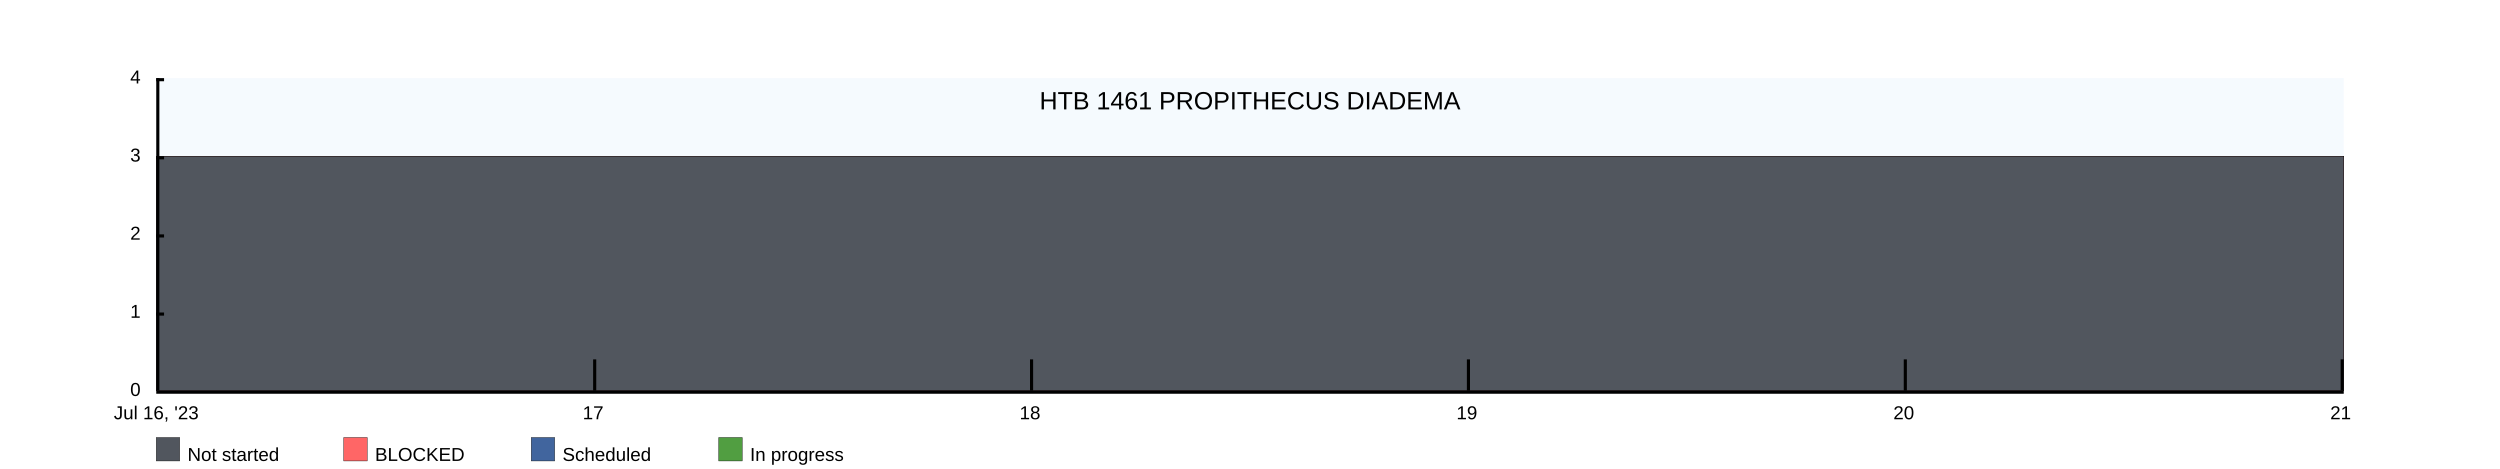
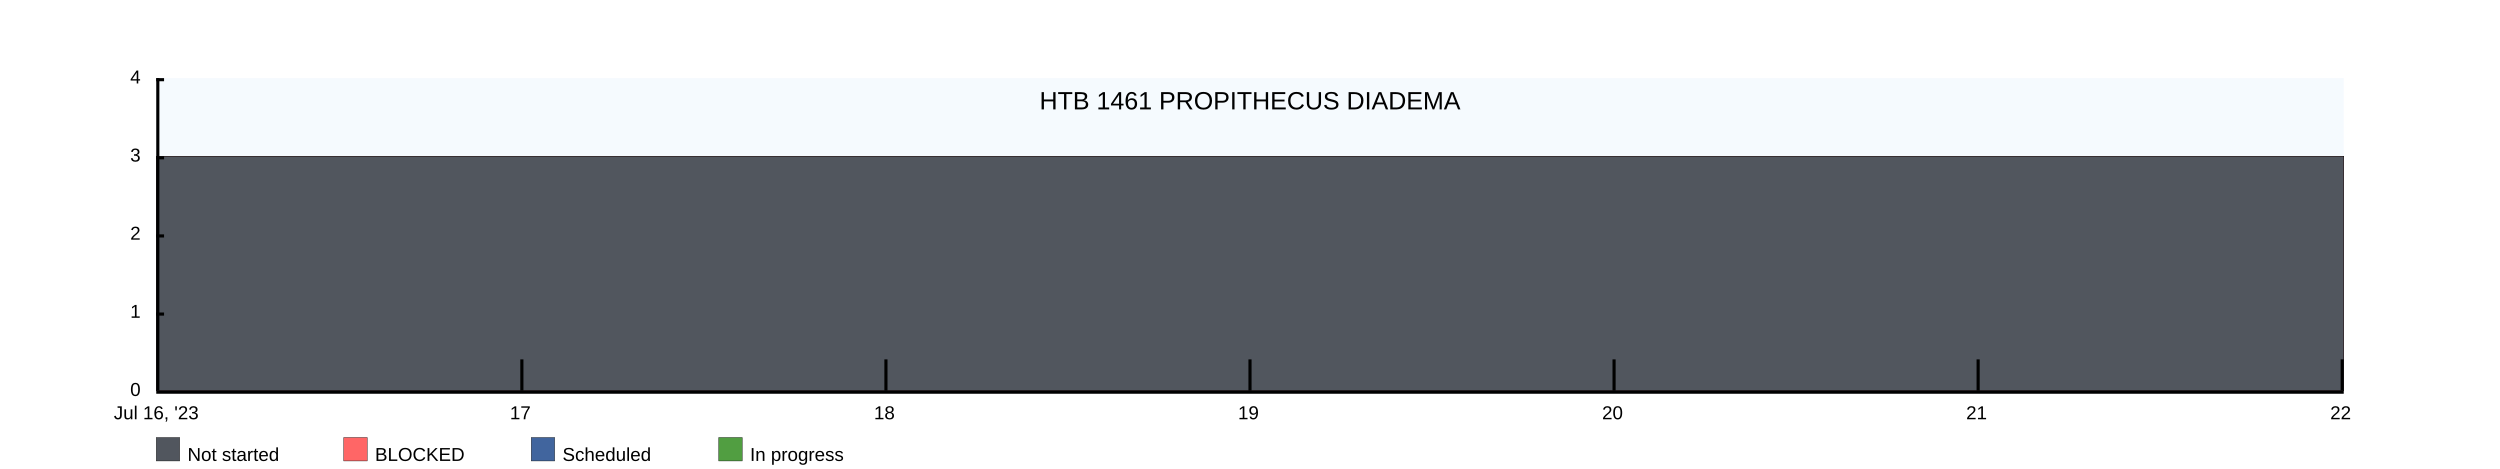
<svg xmlns="http://www.w3.org/2000/svg" width="1600" height="300">
  <rect x="100" y="50" width="1400" height="200" fill="rgba(221, 239, 250, .3)" />
  <clipPath id="theGraph">
    <rect x="100" y="50" width="1400" height="200" fill="black" />
  </clipPath>
  <rect x="100" y="280" width="15" height="15" fill="#51565E" stroke="black" stroke-width="0.25" />
  <text x="120" y="295" font-family="Arial" font-size="12" fill="black">Not started</text>
  <rect x="220" y="280" width="15" height="15" fill="#FF6666" stroke="black" stroke-width="0.25" />
  <text x="240" y="295" font-family="Arial" font-size="12" fill="black">BLOCKED</text>
  <rect x="340" y="280" width="15" height="15" fill="#41659E" stroke="black" stroke-width="0.25" />
  <text x="360" y="295" font-family="Arial" font-size="12" fill="black">Scheduled</text>
  <rect x="460" y="280" width="15" height="15" fill="#519E41" stroke="black" stroke-width="0.25" />
  <text x="480" y="295" font-family="Arial" font-size="12" fill="black">In progress</text>
-   <path d="M 100 100 M 100 100 C 100 100 380 100 380 100 C 380 100 660 100 660 100 C 660 100 940 100 940 100 C 940 100 1220 100 1220 100 C 1220 100 1500 100 1500 100 C 1500 100 1500 250 1500 250 C 1500 250 100 250 100 250 Z" fill="#519E41" stroke="black" stroke-width="0.25" />
-   <path d="M 100 100 M 100 100 C 100 100 380 100 380 100 C 380 100 660 100 660 100 C 660 100 940 100 940 100 C 940 100 1220 100 1220 100 C 1220 100 1500 100 1500 100 C 1500 100 1500 250 1500 250 C 1500 250 100 250 100 250 Z" fill="#41659E" stroke="black" stroke-width="0.25" />
-   <path d="M 100 100 M 100 100 C 100 100 380 100 380 100 C 380 100 660 100 660 100 C 660 100 940 100 940 100 C 940 100 1220 100 1220 100 C 1220 100 1500 100 1500 100 C 1500 100 1500 250 1500 250 C 1500 250 100 250 100 250 Z" fill="#FF6666" stroke="black" stroke-width="0.25" />
-   <path d="M 100 100 M 100 100 C 100 100 380 100 380 100 C 380 100 660 100 660 100 C 660 100 940 100 940 100 C 940 100 1220 100 1220 100 C 1220 100 1500 100 1500 100 C 1500 100 1500 250 1500 250 C 1500 250 100 250 100 250 Z" fill="#51565E" stroke="black" stroke-width="0.25" />
+   <path d="M 100 100 M 100 100 C 100 100 333.333 100 333.333 100 C 333.333 100 566.667 100 566.667 100 C 566.667 100 800 100 800 100 C 800 100 1033.333 100 1033.333 100 C 1033.333 100 1266.667 100 1266.667 100 C 1266.667 100 1500 100 1500 100 C 1500 100 1500 250 1500 250 C 1500 250 100 250 100 250 Z" fill="#519E41" stroke="black" stroke-width="0.25" />
+   <path d="M 100 100 M 100 100 C 100 100 333.333 100 333.333 100 C 333.333 100 566.667 100 566.667 100 C 566.667 100 800 100 800 100 C 800 100 1033.333 100 1033.333 100 C 1033.333 100 1266.667 100 1266.667 100 C 1266.667 100 1500 100 1500 100 C 1500 100 1500 250 1500 250 C 1500 250 100 250 100 250 Z" fill="#41659E" stroke="black" stroke-width="0.25" />
+   <path d="M 100 100 M 100 100 C 100 100 333.333 100 333.333 100 C 333.333 100 566.667 100 566.667 100 C 566.667 100 800 100 800 100 C 800 100 1033.333 100 1033.333 100 C 1033.333 100 1266.667 100 1266.667 100 C 1266.667 100 1500 100 1500 100 C 1500 100 1500 250 1500 250 C 1500 250 100 250 100 250 Z" fill="#FF6666" stroke="black" stroke-width="0.25" />
+   <path d="M 100 100 M 100 100 C 100 100 333.333 100 333.333 100 C 333.333 100 566.667 100 566.667 100 C 566.667 100 800 100 800 100 C 800 100 1033.333 100 1033.333 100 C 1033.333 100 1266.667 100 1266.667 100 C 1266.667 100 1500 100 1500 100 C 1500 100 1500 250 1500 250 C 1500 250 100 250 100 250 Z" fill="#51565E" stroke="black" stroke-width="0.25" />
  <text x="800" y="70" font-family="Arial" font-size="16" fill="black" text-anchor="middle" alignment-baseline="middle">HTB 1461 PROPITHECUS DIADEMA</text>
  <rect x="100" y="250" width="1400" height="2" fill="black" />
  <rect x="100" y="50" width="5" height="2" fill="black" />
  <rect x="100" y="100" width="5" height="2" fill="black" />
  <rect x="100" y="150" width="5" height="2" fill="black" />
  <rect x="100" y="200" width="5" height="2" fill="black" />
  <text x="90" y="50" font-family="Arial" font-size="12" fill="black" text-anchor="end" dominant-baseline="middle">4</text>
  <text x="90" y="100" font-family="Arial" font-size="12" fill="black" text-anchor="end" dominant-baseline="middle">3</text>
  <text x="90" y="150" font-family="Arial" font-size="12" fill="black" text-anchor="end" dominant-baseline="middle">2</text>
  <text x="90" y="200" font-family="Arial" font-size="12" fill="black" text-anchor="end" dominant-baseline="middle">1</text>
  <text x="90" y="250" font-family="Arial" font-size="12" fill="black" text-anchor="end" dominant-baseline="middle">0</text>
  <text x="100" y="260" font-family="Arial" fill="black" text-anchor="middle" dominant-baseline="hanging">Jul 16, '23</text>
-   <text x="379.6" y="260" font-family="Arial" fill="black" text-anchor="middle" dominant-baseline="hanging">17</text>
-   <text x="659.2" y="260" font-family="Arial" fill="black" text-anchor="middle" dominant-baseline="hanging">18</text>
-   <text x="938.8" y="260" font-family="Arial" fill="black" text-anchor="middle" dominant-baseline="hanging">19</text>
-   <text x="1218.4" y="260" font-family="Arial" fill="black" text-anchor="middle" dominant-baseline="hanging">20</text>
-   <text x="1498" y="260" font-family="Arial" fill="black" text-anchor="middle" dominant-baseline="hanging">21</text>
+   <text x="333" y="260" font-family="Arial" fill="black" text-anchor="middle" dominant-baseline="hanging">17</text>
+   <text x="566" y="260" font-family="Arial" fill="black" text-anchor="middle" dominant-baseline="hanging">18</text>
+   <text x="799" y="260" font-family="Arial" fill="black" text-anchor="middle" dominant-baseline="hanging">19</text>
+   <text x="1032" y="260" font-family="Arial" fill="black" text-anchor="middle" dominant-baseline="hanging">20</text>
+   <text x="1265" y="260" font-family="Arial" fill="black" text-anchor="middle" dominant-baseline="hanging">21</text>
+   <text x="1498" y="260" font-family="Arial" fill="black" text-anchor="middle" dominant-baseline="hanging">22</text>
  <rect x="100" y="50" width="2" height="200" fill="black" />
-   <rect x="379.6" y="230" width="2" height="20" fill="black" />
-   <rect x="659.2" y="230" width="2" height="20" fill="black" />
-   <rect x="938.8" y="230" width="2" height="20" fill="black" />
-   <rect x="1218.4" y="230" width="2" height="20" fill="black" />
+   <rect x="333" y="230" width="2" height="20" fill="black" />
+   <rect x="566" y="230" width="2" height="20" fill="black" />
+   <rect x="799" y="230" width="2" height="20" fill="black" />
+   <rect x="1032" y="230" width="2" height="20" fill="black" />
+   <rect x="1265" y="230" width="2" height="20" fill="black" />
  <rect x="1498" y="230" width="2" height="20" fill="black" />
</svg>
